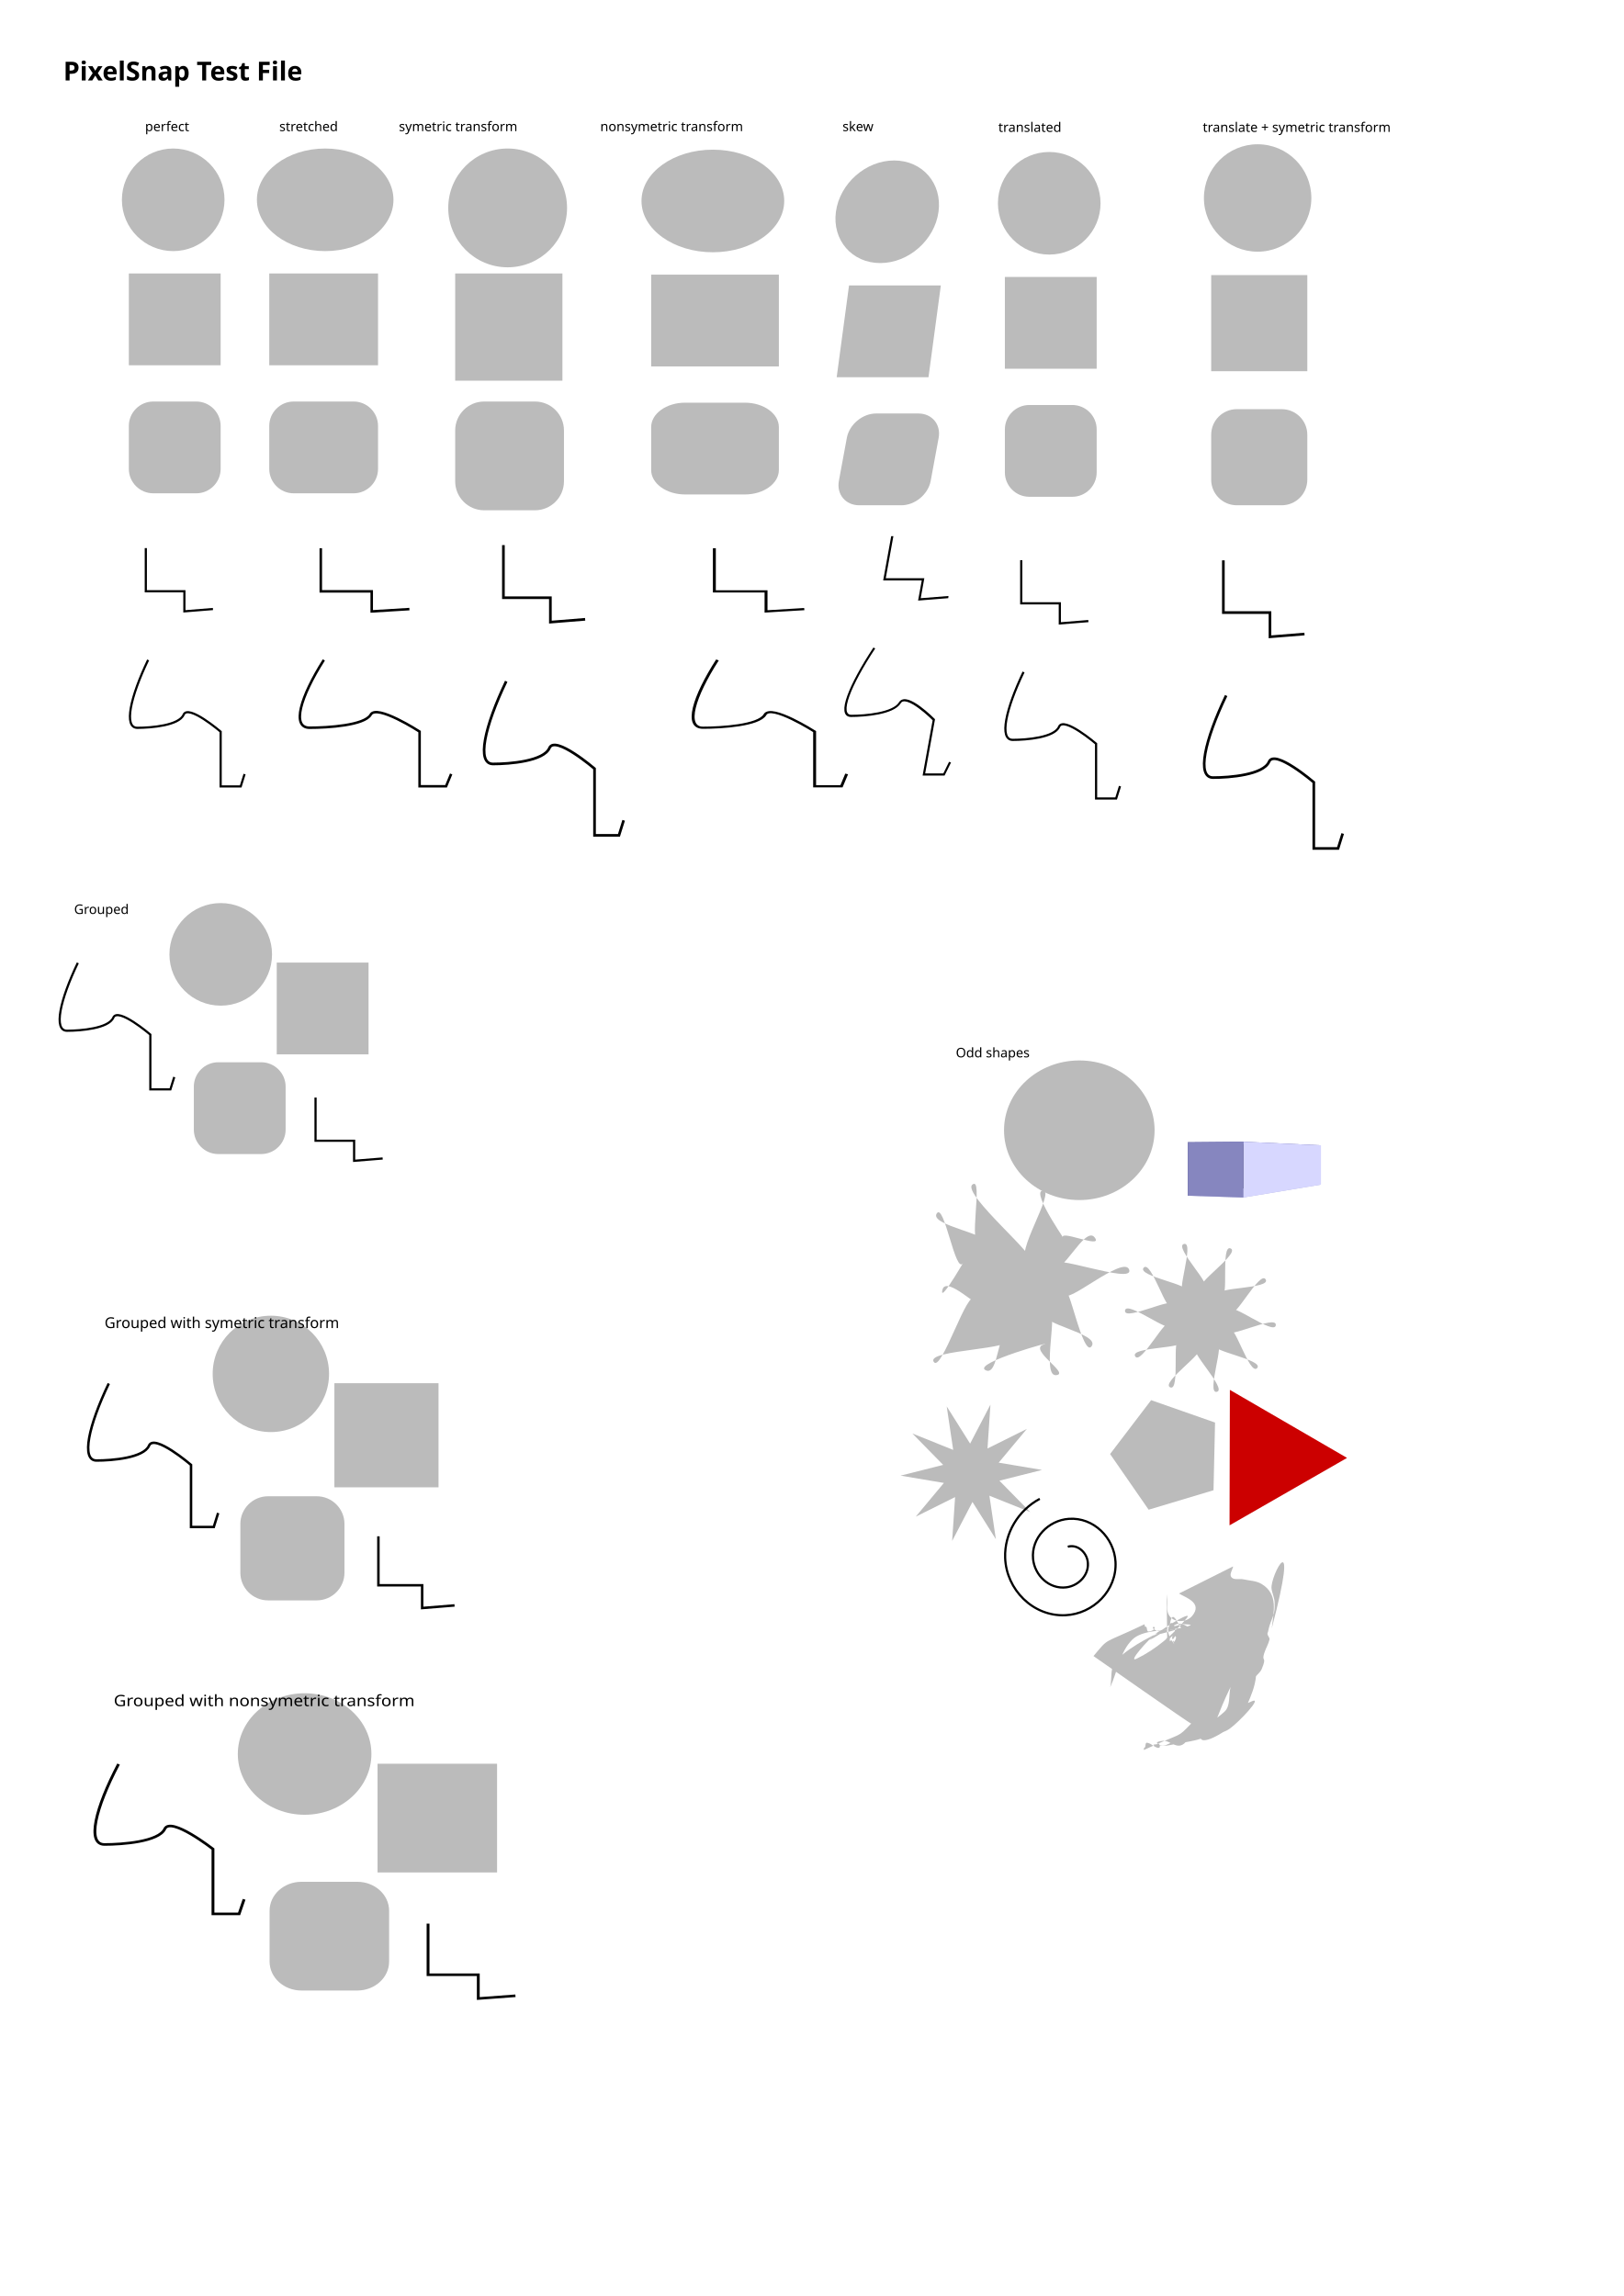
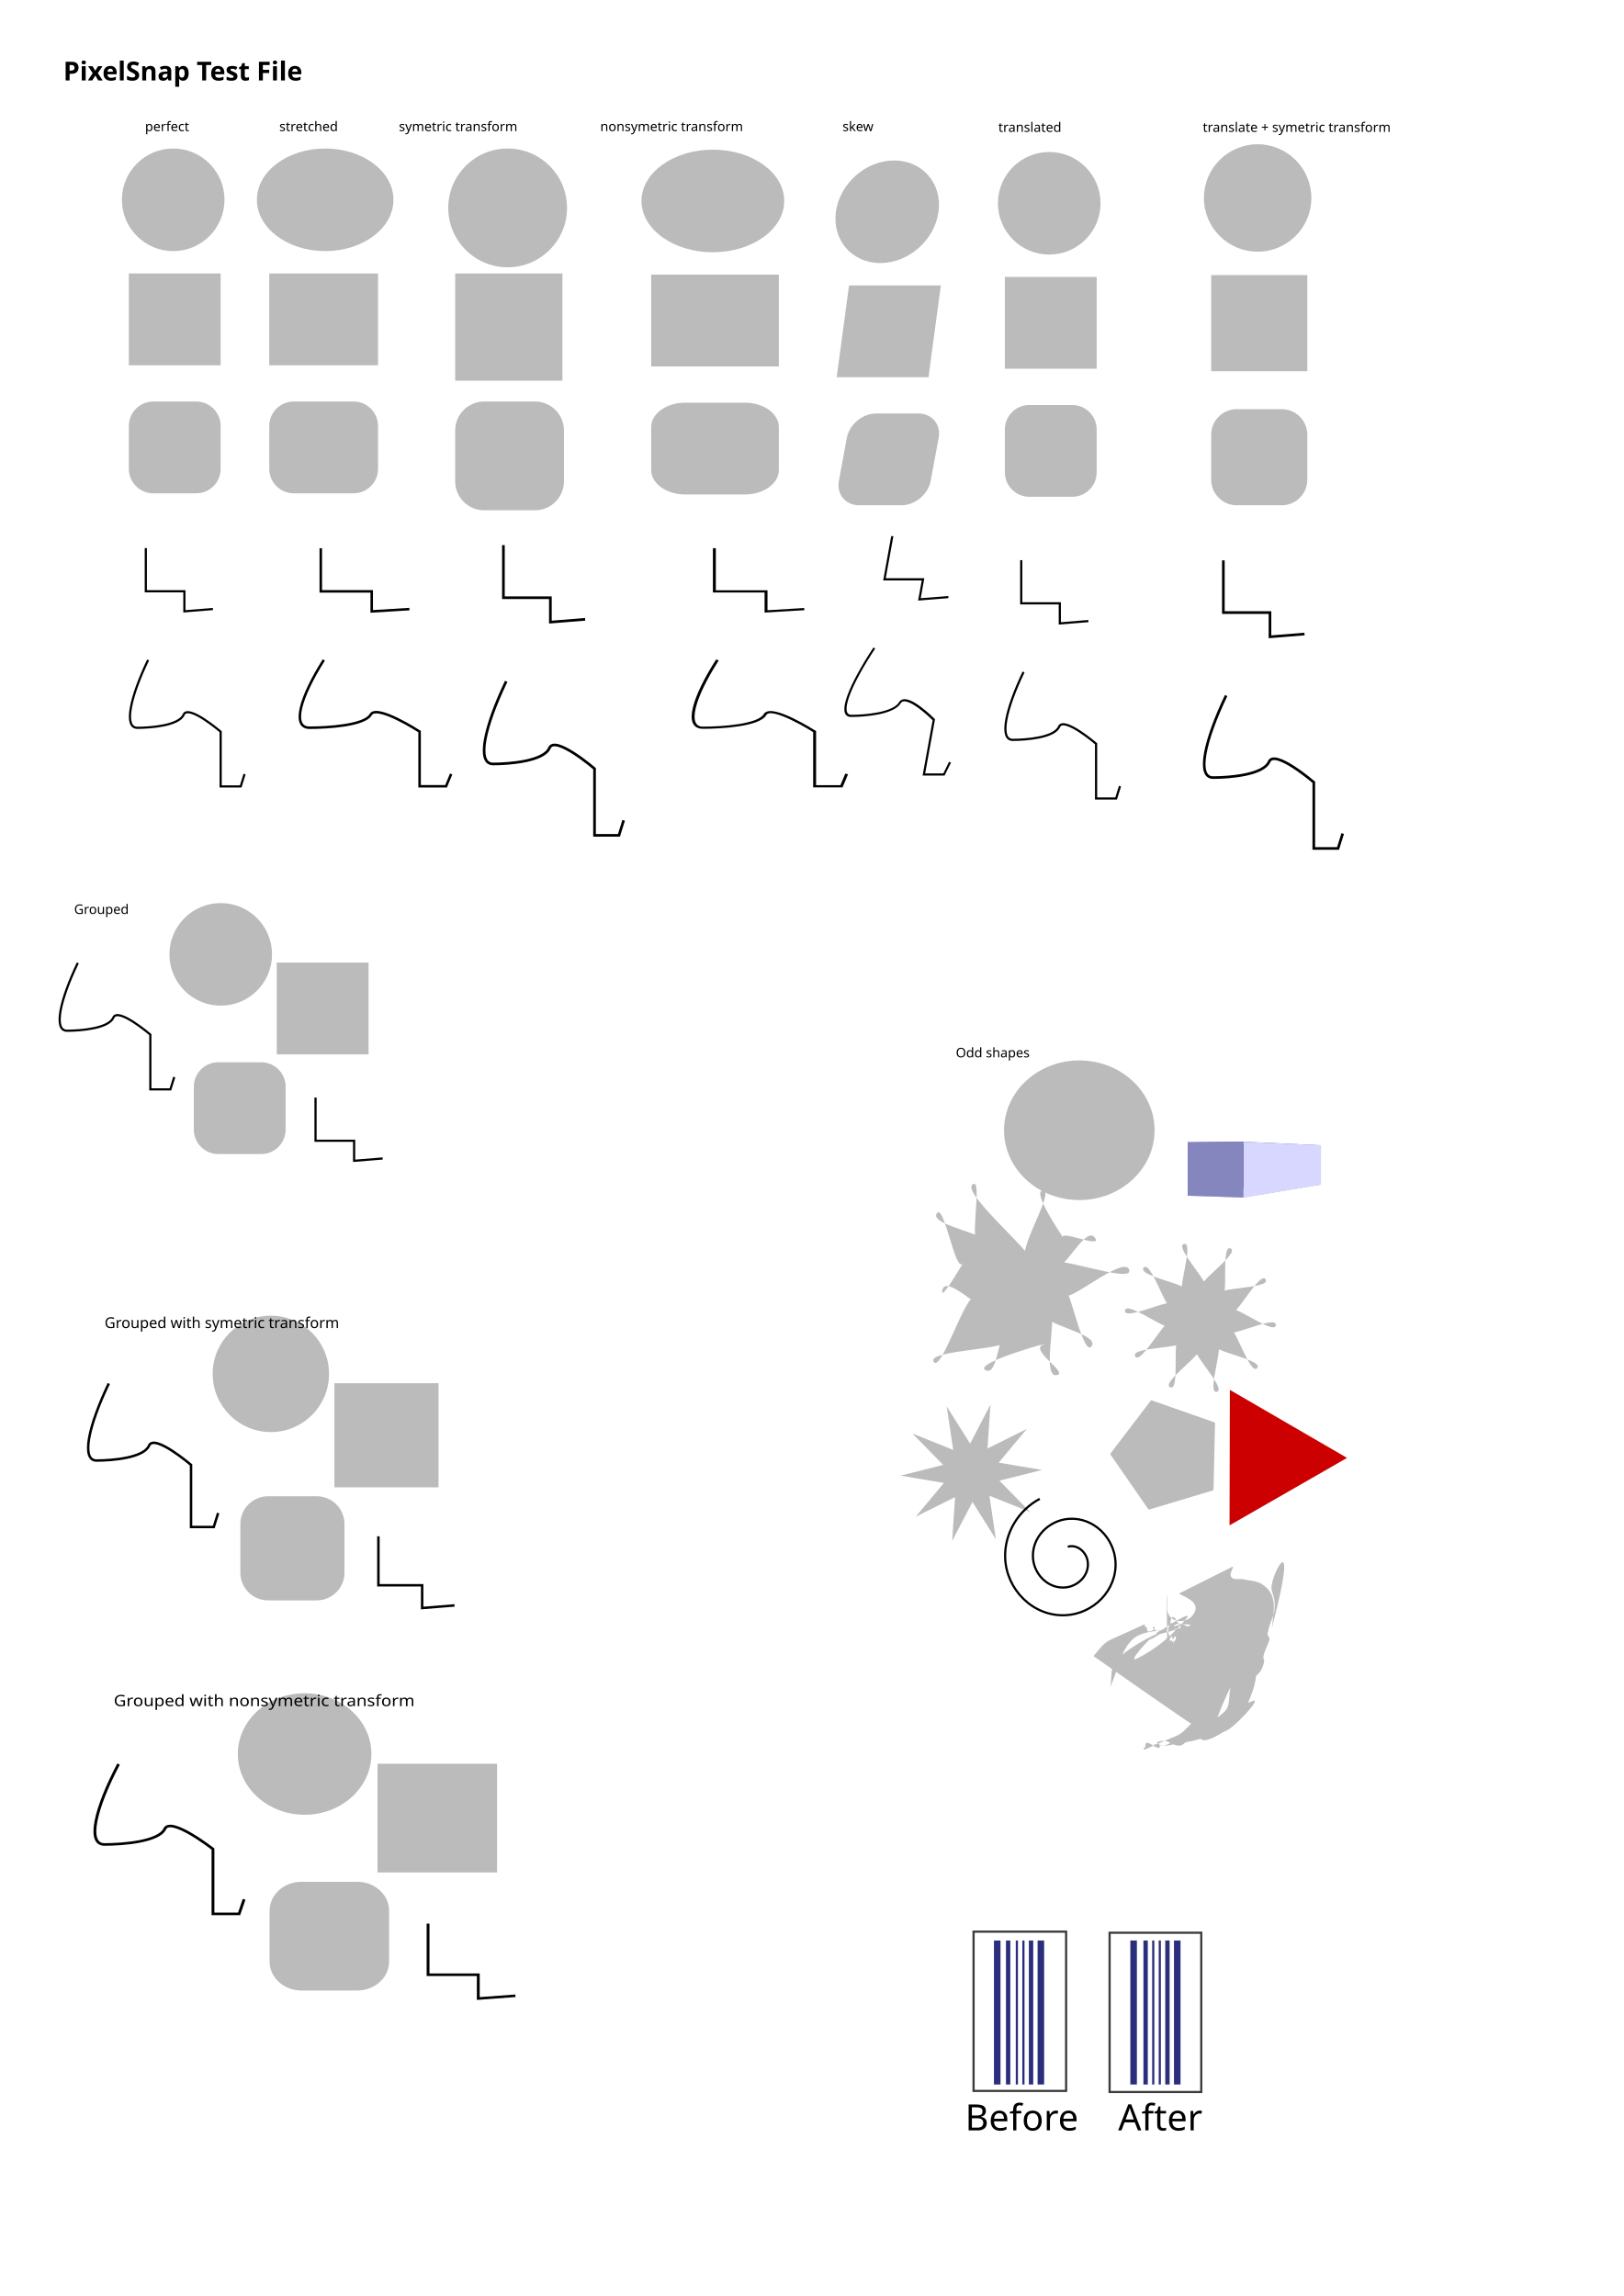
<svg xmlns="http://www.w3.org/2000/svg" version="1.1" id="svg2" height="1052.362" width="744.094">
  <defs id="defs4">
    </defs>
  <g id="layer1">
    <text xml:space="preserve" style="font-size:12px;font-style:normal;font-variant:normal;font-weight:bold;font-stretch:normal;fill:#000000;fill-opacity:1;stroke:none;font-family:Delicious;-inkscape-font-specification:Delicious Medium" x="29" y="36.877" id="text2816">
      <tspan id="tspan2818" x="29" y="36.877">PixelSnap Test File</tspan>
    </text>
    <path style="color:#000000;fill:#bbbbbb;fill-opacity:1;fill-rule:nonzero;stroke:none;stroke-width:2.33;marker:none;visibility:visible;display:inline;overflow:visible;enable-background:accumulate" id="path2820" d="m 91.57,91.581 a 23.511,23.511 0 1 1 -47.023,0 23.511,23.511 0 1 1 47.023,0 z" transform="translate(11.31371,0)" />
    <rect style="color:#000000;fill:#bbbbbb;fill-opacity:1;fill-rule:nonzero;stroke:none;stroke-width:2.33;marker:none;visibility:visible;display:inline;overflow:visible;enable-background:accumulate" id="rect2863" width="42.073" height="42.073" x="59.043" y="184.035" ry="11.207" />
    <rect ry="0" y="125.345" x="59.043" height="42.073" width="42.073" id="rect2878" style="color:#000000;fill:#bbbbbb;fill-opacity:1;fill-rule:nonzero;stroke:none;stroke-width:2.33;marker:none;visibility:visible;display:inline;overflow:visible;enable-background:accumulate" />
    <text xml:space="preserve" style="font-size:6.058px;font-style:normal;font-variant:normal;font-weight:normal;font-stretch:normal;fill:#000000;fill-opacity:1;stroke:none;font-family:Courier Now;-inkscape-font-specification:Courier Now" x="66.468" y="60.097" id="text2906">
      <tspan id="tspan2908" x="66.468" y="60.097">perfect</tspan>
    </text>
    <text id="text2910" y="60.097" x="127.986" style="font-size:6.058px;font-style:normal;font-variant:normal;font-weight:normal;font-stretch:normal;fill:#000000;fill-opacity:1;stroke:none;font-family:Courier Now;-inkscape-font-specification:Courier Now" xml:space="preserve">
      <tspan y="60.097" x="127.986" id="tspan2912">stretched</tspan>
    </text>
    <text xml:space="preserve" style="font-size:6.058px;font-style:normal;font-variant:normal;font-weight:normal;font-stretch:normal;fill:#000000;fill-opacity:1;stroke:none;font-family:Courier Now;-inkscape-font-specification:Courier Now" x="182.787" y="60.097" id="text2914">
      <tspan id="tspan2916" x="182.787" y="60.097">symetric transform</tspan>
    </text>
    <text id="text2918" y="60.097" x="275.065" style="font-size:6.058px;font-style:normal;font-variant:normal;font-weight:normal;font-stretch:normal;fill:#000000;fill-opacity:1;stroke:none;font-family:Courier Now;-inkscape-font-specification:Courier Now" xml:space="preserve">
      <tspan y="60.097" x="275.065" id="tspan2920">nonsymetric transform</tspan>
    </text>
    <text xml:space="preserve" style="font-size:6.058px;font-style:normal;font-variant:normal;font-weight:normal;font-stretch:normal;fill:#000000;fill-opacity:1;stroke:none;font-family:Courier Now;-inkscape-font-specification:Courier Now" x="386.08" y="60.097" id="text2922">
      <tspan id="tspan2924" x="386.08" y="60.097">skew</tspan>
    </text>
    <rect ry="11.207" y="184.035" x="123.39" height="42.073" width="49.851" id="rect2986" style="color:#000000;fill:#bbbbbb;fill-opacity:1;fill-rule:nonzero;stroke:none;stroke-width:2.33;marker:none;visibility:visible;display:inline;overflow:visible;enable-background:accumulate" />
    <rect style="color:#000000;fill:#bbbbbb;fill-opacity:1;fill-rule:nonzero;stroke:none;stroke-width:2.33;marker:none;visibility:visible;display:inline;overflow:visible;enable-background:accumulate" id="rect2988" width="49.851" height="42.073" x="123.39" y="125.345" ry="0" />
    <path d="m 99.349,91.581 a 31.289,23.511 0 1 1 -62.579,0 31.289,23.511 0 1 1 62.579,0 z" id="path3003" style="color:#000000;fill:#bbbbbb;fill-opacity:1;fill-rule:nonzero;stroke:none;stroke-width:2.33;marker:none;visibility:visible;display:inline;overflow:visible;enable-background:accumulate" transform="translate(80.96373,0)" />
    <text xml:space="preserve" style="font-size:6.058px;font-style:normal;font-variant:normal;font-weight:normal;font-stretch:normal;fill:#000000;fill-opacity:1;stroke:none;font-family:Courier Now;-inkscape-font-specification:Courier Now" x="429.214" y="60.097" id="text3005" transform="translate(28.28427,0.3535534)">
      <tspan id="tspan3007" x="429.214" y="60.097">translated</tspan>
    </text>
    <path transform="matrix(1.157895,0,0,1.157895,153.8329,-10.74782)" d="m 91.57,91.581 a 23.511,23.511 0 1 1 -47.023,0 23.511,23.511 0 1 1 47.023,0 z" id="path3060" style="color:#000000;fill:#bbbbbb;fill-opacity:1;fill-rule:nonzero;stroke:none;stroke-width:2.33;marker:none;visibility:visible;display:inline;overflow:visible;enable-background:accumulate" />
    <rect ry="11.207" y="184.035" x="59.043" height="42.073" width="42.073" id="rect3062" style="color:#000000;fill:#bbbbbb;fill-opacity:1;fill-rule:nonzero;stroke:none;stroke-width:2.33;marker:none;visibility:visible;display:inline;overflow:visible;enable-background:accumulate" transform="matrix(1.184874,0,0,1.184874,138.6375,-34.02328)" />
    <rect style="color:#000000;fill:#bbbbbb;fill-opacity:1;fill-rule:nonzero;stroke:none;stroke-width:2.33;marker:none;visibility:visible;display:inline;overflow:visible;enable-background:accumulate" id="rect3064" width="42.073" height="42.073" x="59.043" y="125.345" ry="0" transform="matrix(1.168067,0,0,1.168067,139.6298,-21.06642)" />
    <path style="color:#000000;fill:#bbbbbb;fill-opacity:1;fill-rule:nonzero;stroke:none;stroke-width:2.33;marker:none;visibility:visible;display:inline;overflow:visible;enable-background:accumulate" id="path2820-2" d="m 91.57,91.581 a 23.511,23.511 0 1 1 -47.023,0 23.511,23.511 0 1 1 47.023,0 z" transform="matrix(1.390977,0,0,1,232.0147,0.5303421)" />
    <rect transform="matrix(1.390977,0,0,1,216.2776,0.5303421)" style="color:#000000;fill:#bbbbbb;fill-opacity:1;fill-rule:nonzero;stroke:none;stroke-width:2.33;marker:none;visibility:visible;display:inline;overflow:visible;enable-background:accumulate" id="rect2863-9" width="42.073" height="42.073" x="59.043" y="184.035" ry="11.207" />
    <rect transform="matrix(1.390977,0,0,1,216.2776,0.5303421)" ry="0" y="125.345" x="59.043" height="42.073" width="42.073" id="rect2878-6" style="color:#000000;fill:#bbbbbb;fill-opacity:1;fill-rule:nonzero;stroke:none;stroke-width:2.33;marker:none;visibility:visible;display:inline;overflow:visible;enable-background:accumulate" />
    <path style="color:#000000;fill:#bbbbbb;fill-opacity:1;fill-rule:nonzero;stroke:none;stroke-width:2.33;marker:none;visibility:visible;display:inline;overflow:visible;enable-background:accumulate" id="path2820-0" d="m 91.57,91.581 a 23.511,23.511 0 1 1 -47.023,0 23.511,23.511 0 1 1 47.023,0 z" transform="matrix(1,0,-0.1353383,1,350.9218,5.48009)" />
    <rect style="color:#000000;fill:#bbbbbb;fill-opacity:1;fill-rule:nonzero;stroke:none;stroke-width:2.33;marker:none;visibility:visible;display:inline;overflow:visible;enable-background:accumulate" id="rect2863-7" width="42.073" height="42.786" x="425.183" y="192.727" ry="11.396" transform="matrix(1,0,-0.1817933,0.9833368,0,0)" />
    <rect ry="0" y="132.002" x="406.675" height="42.451" width="42.073" id="rect2878-4" style="color:#000000;fill:#bbbbbb;fill-opacity:1;fill-rule:nonzero;stroke:none;stroke-width:2.33;marker:none;visibility:visible;display:inline;overflow:visible;enable-background:accumulate" transform="matrix(1,0,-0.1332547,0.9910818,0,0)" />
    <path style="color:#000000;fill:#bbbbbb;fill-opacity:1;fill-rule:nonzero;stroke:none;stroke-width:2.33;marker:none;visibility:visible;display:inline;overflow:visible;enable-background:accumulate" id="path2820-7" d="m 91.57,91.581 a 23.511,23.511 0 1 1 -47.023,0 23.511,23.511 0 1 1 47.023,0 z" transform="translate(412.7736,1.591002)" />
    <rect transform="translate(401.4599,1.591002)" style="color:#000000;fill:#bbbbbb;fill-opacity:1;fill-rule:nonzero;stroke:none;stroke-width:2.33;marker:none;visibility:visible;display:inline;overflow:visible;enable-background:accumulate" id="rect2863-8" width="42.073" height="42.073" x="59.043" y="184.035" ry="11.207" />
    <rect transform="translate(401.4599,1.591002)" ry="0" y="125.345" x="59.043" height="42.073" width="42.073" id="rect2878-0" style="color:#000000;fill:#bbbbbb;fill-opacity:1;fill-rule:nonzero;stroke:none;stroke-width:2.33;marker:none;visibility:visible;display:inline;overflow:visible;enable-background:accumulate" />
    <path style="color:#000000;fill:#bbbbbb;fill-opacity:1;fill-rule:nonzero;stroke:none;stroke-width:2.33;marker:none;visibility:visible;display:inline;overflow:visible;enable-background:accumulate" id="path2820-04" d="m 91.57,91.581 a 23.511,23.511 0 1 1 -47.023,0 23.511,23.511 0 1 1 47.023,0 z" transform="matrix(1.04698,0,0,1.04698,505.0795,-5.14243)" />
    <rect transform="matrix(1.04698,0,0,1.04698,493.2343,-5.14243)" style="color:#000000;fill:#bbbbbb;fill-opacity:1;fill-rule:nonzero;stroke:none;stroke-width:2.33;marker:none;visibility:visible;display:inline;overflow:visible;enable-background:accumulate" id="rect2863-88" width="42.073" height="42.073" x="59.043" y="184.035" ry="11.207" />
    <rect transform="matrix(1.04698,0,0,1.04698,493.2343,-5.14243)" ry="0" y="125.345" x="59.043" height="42.073" width="42.073" id="rect2878-3" style="color:#000000;fill:#bbbbbb;fill-opacity:1;fill-rule:nonzero;stroke:none;stroke-width:2.33;marker:none;visibility:visible;display:inline;overflow:visible;enable-background:accumulate" />
    <text transform="translate(121.9759,0.3535534)" id="text3195" y="60.097" x="429.214" style="font-size:6.058px;font-style:normal;font-variant:normal;font-weight:normal;font-stretch:normal;fill:#000000;fill-opacity:1;stroke:none;font-family:Courier Now;-inkscape-font-specification:Courier Now" xml:space="preserve">
      <tspan y="60.097" x="429.214" id="tspan3197">translate + symetric transform</tspan>
    </text>
    <path style="fill:none;stroke:#000000;stroke-width:1px;stroke-linecap:butt;stroke-linejoin:miter;stroke-opacity:1" d="m 66.822,251.21 0,19.799 17.678,0 0,9.192 13.081,-1.061" id="path3199" />
    <path style="fill:none;stroke:#000000;stroke-width:1px;stroke-linecap:butt;stroke-linejoin:miter;stroke-opacity:1" d="m 79.903,301.768 c -8.132,16.971 -11.314,31.113 -4.95,31.113 6.364,0 19.092,-1.061 21.213,-6.01 2.121,-4.95 16.971,7.778 16.971,7.778 l 0,25.102 9.192,0 1.768,-5.657" id="path3201" transform="translate(-12.02082,0.7071068)" />
    <path id="path3203" d="m 147.005,251.284 0,19.772 23.34,0 0,9.18 17.271,-1.059" style="fill:none;stroke:#000000;stroke-width:1.148px;stroke-linecap:butt;stroke-linejoin:miter;stroke-opacity:1" />
    <path id="path3205" d="m 148.405,302.48 c -10.736,16.948 -14.937,31.07 -6.535,31.07 8.402,0 25.207,-1.059 28.008,-6.002 2.801,-4.943 22.406,7.768 22.406,7.768 l 0,25.068 12.137,0 2.334,-5.649" style="fill:none;stroke:#000000;stroke-width:1.148px;stroke-linecap:butt;stroke-linejoin:miter;stroke-opacity:1" />
    <path transform="matrix(1.217691,0,0,1.217691,149.328,-56.04938)" style="fill:none;stroke:#000000;stroke-width:1px;stroke-linecap:butt;stroke-linejoin:miter;stroke-opacity:1" d="m 66.822,251.21 0,19.799 17.678,0 0,9.192 13.081,-1.061" id="path3199-7" />
    <path style="fill:none;stroke:#000000;stroke-width:1px;stroke-linecap:butt;stroke-linejoin:miter;stroke-opacity:1" d="m 79.903,301.768 c -8.132,16.971 -11.314,31.113 -4.95,31.113 6.364,0 19.092,-1.061 21.213,-6.01 2.121,-4.95 16.971,7.778 16.971,7.778 l 0,25.102 9.192,0 1.768,-5.657" id="path3201-7" transform="matrix(1.217691,0,0,1.217691,134.6904,-55.18834)" />
    <path id="path3232" d="m 66.822,251.21 0,19.799 17.678,0 0,9.192 13.081,-1.061" style="fill:none;stroke:#000000;stroke-width:1px;stroke-linecap:butt;stroke-linejoin:miter;stroke-opacity:1" transform="matrix(1.33974,0,0,0.9985662,237.8449,0.4385088)" />
    <path transform="matrix(1.33974,0,0,0.9985662,221.7401,1.144602)" id="path3234" d="m 79.903,301.768 c -8.132,16.971 -11.314,31.113 -4.95,31.113 6.364,0 19.092,-1.061 21.213,-6.01 2.121,-4.95 16.971,7.778 16.971,7.778 l 0,25.102 9.192,0 1.768,-5.657" style="fill:none;stroke:#000000;stroke-width:1px;stroke-linecap:butt;stroke-linejoin:miter;stroke-opacity:1" />
    <path transform="matrix(1,0,-0.1814092,1,387.6651,-5.472017)" style="fill:none;stroke:#000000;stroke-width:1px;stroke-linecap:butt;stroke-linejoin:miter;stroke-opacity:1" d="m 66.822,251.21 0,19.799 17.678,0 0,9.192 13.081,-1.061" id="path3199-0" />
    <path style="fill:none;stroke:#000000;stroke-width:1px;stroke-linecap:butt;stroke-linejoin:miter;stroke-opacity:1" d="m 79.903,301.768 c -8.132,16.971 -11.314,31.113 -4.95,31.113 6.364,0 19.092,-1.061 21.213,-6.01 2.121,-4.95 16.971,7.778 16.971,7.778 l 0,25.102 9.192,0 1.768,-5.657" id="path3201-5" transform="matrix(1,0,-0.1814092,1,375.516,-4.764907)" />
    <path transform="translate(401.1839,5.527983)" style="fill:none;stroke:#000000;stroke-width:1px;stroke-linecap:butt;stroke-linejoin:miter;stroke-opacity:1" d="m 66.822,251.21 0,19.799 17.678,0 0,9.192 13.081,-1.061" id="path3199-4" />
    <path style="fill:none;stroke:#000000;stroke-width:1px;stroke-linecap:butt;stroke-linejoin:miter;stroke-opacity:1" d="m 79.903,301.768 c -8.132,16.971 -11.314,31.113 -4.95,31.113 6.364,0 19.092,-1.061 21.213,-6.01 2.121,-4.95 16.971,7.778 16.971,7.778 l 0,25.102 9.192,0 1.768,-5.657" id="path3201-58" transform="translate(389.1631,6.235093)" />
    <path id="path3272" d="m 66.822,251.21 0,19.799 17.678,0 0,9.192 13.081,-1.061" style="fill:none;stroke:#000000;stroke-width:1px;stroke-linecap:butt;stroke-linejoin:miter;stroke-opacity:1" transform="matrix(1.208621,0,0,1.208621,479.8637,-46.77532)" />
    <path transform="matrix(1.208621,0,0,1.208621,465.3351,-45.92069)" id="path3274" d="m 79.903,301.768 c -8.132,16.971 -11.314,31.113 -4.95,31.113 6.364,0 19.092,-1.061 21.213,-6.01 2.121,-4.95 16.971,7.778 16.971,7.778 l 0,25.102 9.192,0 1.768,-5.657" style="fill:none;stroke:#000000;stroke-width:1px;stroke-linecap:butt;stroke-linejoin:miter;stroke-opacity:1" />
    <g id="g3335">
      <path transform="translate(33.09478,345.8483)" d="m 91.57,91.581 a 23.511,23.511 0 1 1 -47.023,0 23.511,23.511 0 1 1 47.023,0 z" id="path2820-22" style="color:#000000;fill:#bbbbbb;fill-opacity:1;fill-rule:nonzero;stroke:none;stroke-width:2.33;marker:none;visibility:visible;display:inline;overflow:visible;enable-background:accumulate" />
      <rect ry="11.207" y="486.883" x="88.824" height="42.073" width="42.073" id="rect2863-1" style="color:#000000;fill:#bbbbbb;fill-opacity:1;fill-rule:nonzero;stroke:none;stroke-width:2.33;marker:none;visibility:visible;display:inline;overflow:visible;enable-background:accumulate" />
      <rect style="color:#000000;fill:#bbbbbb;fill-opacity:1;fill-rule:nonzero;stroke:none;stroke-width:2.33;marker:none;visibility:visible;display:inline;overflow:visible;enable-background:accumulate" id="rect2878-2" width="42.073" height="42.073" x="126.824" y="441.193" ry="0" />
      <path id="path3199-1" d="m 144.603,503.059 0,19.799 17.678,0 0,9.192 13.081,-1.061" style="fill:none;stroke:#000000;stroke-width:1px;stroke-linecap:butt;stroke-linejoin:miter;stroke-opacity:1" />
      <path id="path3201-72" d="m 35.663,441.324 c -8.132,16.971 -11.314,31.113 -4.95,31.113 6.364,0 19.092,-1.061 21.213,-6.01 2.121,-4.95 16.971,7.778 16.971,7.778 l 0,25.102 9.192,0 1.768,-5.657" style="fill:none;stroke:#000000;stroke-width:1px;stroke-linecap:butt;stroke-linejoin:miter;stroke-opacity:1" />
      <text id="text2906-4" y="418.903" x="33.956" style="font-size:6.058px;font-style:normal;font-variant:normal;font-weight:normal;font-stretch:normal;fill:#000000;fill-opacity:1;stroke:none;font-family:Courier Now;-inkscape-font-specification:Courier Now" xml:space="preserve">
        <tspan y="418.903" x="33.956" id="tspan2908-2">Grouped</tspan>
      </text>
    </g>
    <g id="g3344" transform="matrix(1.134206,0,0,1.134206,9.398349,133.5814)">
      <path style="color:#000000;fill:#bbbbbb;fill-opacity:1;fill-rule:nonzero;stroke:none;stroke-width:2.33;marker:none;visibility:visible;display:inline;overflow:visible;enable-background:accumulate" id="path3346" d="m 91.57,91.581 c 0,12.985 -10.526,23.511 -23.511,23.511 -12.985,0 -23.511,-10.526 -23.511,-23.511 0,-12.985 10.526,-23.511 23.511,-23.511 12.985,0 23.511,10.526 23.511,23.511 z" transform="translate(33.09478,345.8483)" />
      <rect style="color:#000000;fill:#bbbbbb;fill-opacity:1;fill-rule:nonzero;stroke:none;stroke-width:2.33;marker:none;visibility:visible;display:inline;overflow:visible;enable-background:accumulate" id="rect3348" width="42.073" height="42.073" x="88.824" y="486.883" ry="11.207" />
      <rect ry="0" y="441.193" x="126.824" height="42.073" width="42.073" id="rect3350" style="color:#000000;fill:#bbbbbb;fill-opacity:1;fill-rule:nonzero;stroke:none;stroke-width:2.33;marker:none;visibility:visible;display:inline;overflow:visible;enable-background:accumulate" />
      <path style="fill:none;stroke:#000000;stroke-width:1px;stroke-linecap:butt;stroke-linejoin:miter;stroke-opacity:1" d="m 144.603,503.059 0,19.799 17.678,0 0,9.192 13.081,-1.061" id="path3352" />
      <path style="fill:none;stroke:#000000;stroke-width:1px;stroke-linecap:butt;stroke-linejoin:miter;stroke-opacity:1" d="m 35.663,441.324 c -8.132,16.971 -11.314,31.113 -4.95,31.113 6.364,0 19.092,-1.061 21.213,-6.01 2.121,-4.95 16.971,7.778 16.971,7.778 l 0,25.102 9.192,0 1.768,-5.657" id="path3354" />
      <text xml:space="preserve" style="font-size:6.058px;font-style:normal;font-variant:normal;font-weight:normal;font-stretch:normal;fill:#000000;fill-opacity:1;stroke:none;font-family:Courier Now;-inkscape-font-specification:Courier Now" x="33.956" y="418.903" id="text3356">
        <tspan id="tspan3358" x="33.956" y="418.903">Grouped with symetric transform</tspan>
      </text>
    </g>
    <g transform="matrix(1.301963,0,0,1.184368,7.896285,285.8676)" id="g3360">
      <path transform="translate(33.09478,345.8483)" d="m 91.57,91.581 c 0,12.985 -10.526,23.511 -23.511,23.511 -12.985,0 -23.511,-10.526 -23.511,-23.511 0,-12.985 10.526,-23.511 23.511,-23.511 12.985,0 23.511,10.526 23.511,23.511 z" id="path3362" style="color:#000000;fill:#bbbbbb;fill-opacity:1;fill-rule:nonzero;stroke:none;stroke-width:2.33;marker:none;visibility:visible;display:inline;overflow:visible;enable-background:accumulate" />
      <rect ry="11.207" y="486.883" x="88.824" height="42.073" width="42.073" id="rect3364" style="color:#000000;fill:#bbbbbb;fill-opacity:1;fill-rule:nonzero;stroke:none;stroke-width:2.33;marker:none;visibility:visible;display:inline;overflow:visible;enable-background:accumulate" />
      <rect style="color:#000000;fill:#bbbbbb;fill-opacity:1;fill-rule:nonzero;stroke:none;stroke-width:2.33;marker:none;visibility:visible;display:inline;overflow:visible;enable-background:accumulate" id="rect3366" width="42.073" height="42.073" x="126.824" y="441.193" ry="0" />
      <path id="path3368" d="m 144.603,503.059 0,19.799 17.678,0 0,9.192 13.081,-1.061" style="fill:none;stroke:#000000;stroke-width:1px;stroke-linecap:butt;stroke-linejoin:miter;stroke-opacity:1" />
      <path id="path3370" d="m 35.663,441.324 c -8.132,16.971 -11.314,31.113 -4.95,31.113 6.364,0 19.092,-1.061 21.213,-6.01 2.121,-4.95 16.971,7.778 16.971,7.778 l 0,25.102 9.192,0 1.768,-5.657" style="fill:none;stroke:#000000;stroke-width:1px;stroke-linecap:butt;stroke-linejoin:miter;stroke-opacity:1" />
      <text id="text3372" y="418.903" x="33.956" style="font-size:6.058px;font-style:normal;font-variant:normal;font-weight:normal;font-stretch:normal;fill:#000000;fill-opacity:1;stroke:none;font-family:Courier Now;-inkscape-font-specification:Courier Now" xml:space="preserve">
        <tspan y="418.903" x="33.956" id="tspan3374">Grouped with nonsymetric transform</tspan>
      </text>
    </g>
    <path transform="translate(-34.88499,15.68491)" style="color:#000000;fill:#bbbbbb;fill-opacity:1;fill-rule:nonzero;stroke:none;stroke-width:2.33;marker:none;visibility:visible;display:inline;overflow:visible;enable-background:accumulate" id="path3641" d="m 564,502.362 a 34.5,32 0 1 1 -69,0 34.5,32 0 1 1 69,0 z" />
    <path transform="translate(-34.88499,15.68491)" style="color:#000000;fill:#bbbbbb;fill-opacity:1;fill-rule:nonzero;stroke:none;stroke-width:2.33;marker:none;visibility:visible;display:inline;overflow:visible;enable-background:accumulate" id="path3643" d="m 535.166,601.319 c 3.959,-5.904 -25.511,-10.367 -20.027,-14.793 5.484,-4.426 -3.28,28.593 3.643,28.09 6.922,-0.503 -12.846,-11.7 -5.704,-14.056 7.141,-2.355 -32.792,8.502 -26.565,11.761 6.227,3.26 5.449,-20.249 10.447,-14.732 4.998,5.518 -37.656,5.153 -34.211,10.874 3.446,5.72 15.715,-34.724 19.009,-28.645 3.294,6.078 -13.405,-11.541 -15.005,-4.237 -1.6,7.304 13.026,-18.576 9.515,-12.467 -3.511,6.109 -8.692,-28.066 -12.128,-22.564 -3.436,5.502 26.11,9.618 20.007,13.083 -6.103,3.465 1.62,-30.478 -3.622,-26.38 -5.243,4.098 32.568,35.371 25.483,34.336 -7.085,-1.035 12.941,-31.73 6.767,-31.56 -6.174,0.17 13.972,27.945 9.678,22.299 -4.294,-5.646 18.575,5.032 14.086,-0.834 -4.489,-5.866 -15.656,19.24 -18.988,12.749 -3.332,-6.491 37.217,9.244 34.804,2.045 -2.414,-7.199 -30.508,17.677 -29.334,10.757 1.174,-6.92 8.189,30.179 12.148,24.275 z" />
    <path transform="translate(-34.88499,15.68491)" style="color:#000000;fill:#bbbbbb;fill-opacity:1;fill-rule:nonzero;stroke:none;stroke-width:2.33;marker:none;visibility:visible;display:inline;overflow:visible;enable-background:accumulate" id="path3645" d="m 611,611.362 c 3.428,-3.875 -23.19,-8.038 -18.733,-10.664 4.457,-2.626 -4.803,22.674 0.248,21.554 5.051,-1.12 -14.036,-20.134 -8.887,-19.638 5.149,0.496 -17.213,15.521 -12.468,17.583 4.744,2.063 0.479,-24.539 4.353,-21.111 3.875,3.428 -23.048,2.439 -20.422,6.896 2.626,4.457 14.811,-19.571 15.931,-14.52 1.12,5.051 -20.08,-11.574 -20.576,-6.425 -0.496,5.149 23.486,-7.128 21.423,-2.383 -2.063,4.744 -9.442,-21.166 -12.87,-17.292 -3.428,3.875 23.19,8.038 18.733,10.664 -4.457,2.626 4.803,-22.674 -0.248,-21.554 -5.051,1.12 14.036,20.134 8.887,19.638 -5.149,-0.496 17.213,-15.521 12.468,-17.583 -4.744,-2.063 -0.479,24.539 -4.353,21.111 -3.875,-3.428 23.048,-2.439 20.422,-6.896 -2.626,-4.457 -14.811,19.571 -15.931,14.52 -1.12,-5.051 20.08,11.574 20.576,6.425 0.496,-5.149 -23.486,7.128 -21.423,2.383 2.063,-4.744 9.442,21.166 12.87,17.292 z" />
    <path transform="translate(-34.88499,15.68491)" style="color:#000000;fill:#bbbbbb;fill-opacity:1;fill-rule:nonzero;stroke:none;stroke-width:2.33;marker:none;visibility:visible;display:inline;overflow:visible;enable-background:accumulate" id="path3647" d="m 507,677.362 -18.703,-7.498 2.966,19.93 -10.724,-17.059 -9.315,17.868 1.351,-20.105 -18.038,8.98 12.91,-15.471 -19.872,-3.338 19.538,-4.927 L 453,641.362 l 18.703,7.498 -2.966,-19.93 10.724,17.059 9.315,-17.868 -1.351,20.105 18.038,-8.98 -12.91,15.471 19.872,3.338 -19.538,4.927 L 507,677.362 z" />
    <path transform="translate(-34.88499,15.68491)" style="color:#000000;fill:#bbbbbb;fill-opacity:1;fill-rule:nonzero;stroke:none;stroke-width:2.33;marker:none;visibility:visible;display:inline;overflow:visible;enable-background:accumulate" id="path3649" d="m 591,667.362 -29.728,8.916 -17.666,-25.517 18.809,-24.687 29.291,10.26 L 591,667.362 z" />
    <path transform="translate(-34.88499,15.68491)" style="fill:none;stroke:#000000;stroke-width:1;stroke-linecap:butt;stroke-linejoin:miter;stroke-opacity:1" id="path3666" d="m 524.221,693.259 c 4.319,-1.269 8.337,2.341 9.08,6.44 1.103,6.088 -3.91,11.426 -9.753,12.161 -7.84,0.987 -14.537,-5.481 -15.243,-13.066 -0.892,-9.585 7.052,-17.66 16.379,-18.325 11.329,-0.808 20.789,8.623 21.406,19.692 0.729,13.072 -10.195,23.922 -23.005,24.488 -14.815,0.655 -27.058,-11.766 -27.57,-26.318 -0.394,-11.212 6.008,-21.786 15.859,-27.027" />
    <path style="color:#000000;fill:#bbbbbb;fill-opacity:1;fill-rule:nonzero;stroke:none;stroke-width:2.33;marker:none;visibility:visible;display:inline;overflow:visible;enable-background:accumulate" id="path3683" d="m 565.115,718.047 c -0.407,1.623 -1.852,3.617 -0.802,4.869 1.193,1.423 3.671,0.562 5.483,0.964 2.797,0.622 5.878,0.629 8.333,2.108 7.868,4.737 5.47,12.9 4.688,20.317 13.22,-50.158 -0.811,-24.208 -0.107,-18.186 0.245,2.096 1.323,4.063 1.405,6.172 0.233,6.058 -0.882,6.251 -2.403,11.055 -0.276,0.871 -0.415,1.781 -0.623,2.671 -0.926,1.262 0.954,2.356 0.668,3.514 -0.53,2.145 -1.727,4.074 -2.397,6.179 -1.38,4.337 1.463,1.079 -1.186,7.364 -0.536,1.271 -1.73,2.148 -2.595,3.222 -0.426,4.684 -2.206,8.803 -4.024,13.066 -0.088,0.206 0.331,-0.792 0.155,-0.654 -13.116,10.269 -5.363,5.94 -13.503,10.132 1.381,-0.096 7.39,-0.533 7.113,-0.321 -20.598,15.78 -22.191,2.214 8.473,-10.795 4.971,-2.109 -5.818,9.453 -10.219,12.584 -3.828,2.724 -8.955,2.83 -13.433,4.245 -1.941,-0.213 -6.876,1.008 -5.823,-0.639 1.284,-2.008 4.669,-0.964 7.033,-1.253 0.211,-0.026 -0.646,0.54 -0.454,0.45 1.755,-0.825 3.308,-3.206 5.17,-2.667 1.595,0.462 -2.47,2.299 -3.968,3.015 -2.806,1.341 -5.869,2.06 -8.804,3.089 -3.733,4.044 -6.994,-1.033 -10.469,-0.649 -0.927,0.102 -3.127,0.434 -2.545,1.165 0.864,1.085 2.831,1.358 4.085,0.769 9.28,-4.355 19.099,-8.367 26.721,-15.228 2.904,-2.614 1.895,-7.589 2.842,-11.383 -12.35,25.448 -3.709,22.185 -28.823,26.808 -1.97,0.363 -4.009,0.061 -6.009,-0.049 -0.18,-0.01 -0.614,-0.243 -0.446,-0.306 0.573,-0.217 1.225,-0.096 1.826,-0.216 0.323,-0.065 0.619,-0.224 0.929,-0.336 -0.082,-0.045 -0.247,-0.229 -0.244,-0.136 0.016,0.615 0.554,1.268 0.288,1.823 -0.566,1.182 -3.521,-1.103 -4.091,-1.43 -0.34,-0.195 -0.722,-0.309 -1.082,-0.463 -0.341,-0.013 -0.812,-0.306 -1.024,-0.037 -0.417,0.527 -0.239,1.333 -0.492,1.956 -0.056,0.137 -0.336,0.075 -0.388,0.213 -0.119,0.311 -0.376,1.137 -0.073,0.998 18.63,-8.571 14.673,-4.959 21.584,-12.051 2e-5,0.461 -44.767,-30.949 -44.767,-30.949 l 0,0 c 7.572,-8.958 3.468,-5.069 23.242,-14.517 0.319,-0.152 0.147,0.721 0.372,0.993 0.139,0.169 0.511,0.02 0.621,0.209 0.344,0.593 0.162,1.462 0.636,1.956 0.281,0.292 0.809,-0.019 1.214,-0.029 0.379,-0.149 0.799,-0.217 1.136,-0.446 0.31,-0.21 0.62,-0.485 0.752,-0.835 0.522,-1.386 -2.642,-0.589 1.06,1.14 0.581,0.271 1.275,-0.135 1.913,-0.202 4.31,-0.478 1.854,-0.296 6.631,-0.407 0.351,-0.008 1.404,-0.051 1.053,-0.034 -6.554,0.33 -16.52,0.324 -20.876,4.662 -5.667,5.643 -6.732,14.519 -10.098,21.779 0.949,-4.158 -0.234,-9.529 2.846,-12.474 7.649,-7.312 17.693,-11.727 27.238,-16.282 1.559,-0.744 3.651,-0.078 5.112,0.843 0.587,0.37 -0.911,1.096 -1.526,1.417 -1.938,1.011 -5.445,-13.225 -6.555,-0.082 -2.304,0.932 -4.722,1.621 -6.913,2.795 -0.841,0.451 -2.931,2.363 -2.046,2.006 2.569,-1.035 4.75,-2.866 7.232,-4.095 0.558,-0.276 1.217,-0.256 1.825,-0.389 3.156,-0.689 6.521,-0.747 9.465,-2.078 1.084,-0.49 -2.343,-0.407 -3.515,-0.611 -3.894,1.316 -8.402,1.468 -11.683,3.947 -4.028,3.043 -13.871,14.148 -9.336,11.933 8.821,-4.308 16.664,-10.95 22.887,-18.552 3.185,-3.891 -9.506,3.74 -13.382,6.94 -1.612,1.331 4.156,-0.512 6.188,-0.999 1.508,-0.361 2.927,-1.023 4.391,-1.535 -2.311,2.289 -7.054,6.992 -7.634,7.391 -1.109,0.762 1.001,-2.729 2.157,-3.417 0.551,-0.328 0.033,1.374 0.433,1.876 0.207,0.26 0.662,-0.059 0.993,-0.089 0.402,0.604 0.804,1.207 1.205,1.811 -0.202,-0.583 -0.61,-1.132 -0.607,-1.75 10e-4,-0.273 0.466,0.774 0.613,0.544 0.453,-0.708 1.08,-1.754 0.607,-2.448 -0.356,-0.522 -1.078,1.767 -1.429,1.242 -0.949,-1.424 1.972,-3.586 0.871,-5.061 -0.135,-0.633 0.011,-1.403 -0.404,-1.898 -0.3,-0.358 -1.103,-0.61 -1.381,-0.235 -0.739,0.996 -1.034,2.321 -1.084,3.56 -0.054,1.31 0.891,2.549 0.78,3.856 -0.049,0.571 -0.807,0.811 -1.211,1.217 -0.09,-7.344 -0.18,-14.688 -0.271,-22.032 0.085,0.819 0.174,1.638 0.253,2.457 0.225,2.305 -0.419,4.868 0.66,6.917 2.112,4.011 8.259,3.751 10.859,0.531 4.857,-6.017 -3.161,-8.338 -6.108,-10.19 0,0 24.601,-12.339 24.601,-12.339 z" />
    <g style="color:#000000;fill:#bbbbbb;fill-opacity:1;fill-rule:nonzero;stroke:none;stroke-width:2.33;marker:none;visibility:visible;display:inline;overflow:visible;enable-background:accumulate" id="g3685">
      <path id="path3695" style="fill:#afafde;fill-rule:evenodd;stroke:none" d="m 544.327,548.052 25.456,0.816 35.564,-5.907 -19.193,-0.41 z" />
      <path id="path3687" style="fill:#353564;fill-rule:evenodd;stroke:none" d="m 544.327,523.53 0,24.522 41.827,-5.501 0,-17.491 z" />
      <path id="path3697" style="fill:#e9e9ff;fill-rule:evenodd;stroke:none" d="m 586.155,525.06 19.193,-0.114 0,18.015 -19.193,-0.41 z" />
      <path id="path3689" style="fill:#4d4d9f;fill-rule:evenodd;stroke:none" d="m 544.327,523.53 25.456,-0.227 35.564,1.643 -19.193,0.114 z" />
      <path id="path3693" style="fill:#d7d7ff;fill-rule:evenodd;stroke:none" d="m 569.783,523.303 0,25.565 35.564,-5.907 0,-18.015 z" />
      <path id="path3691" style="fill:#8686bf;fill-rule:evenodd;stroke:none" d="m 544.327,523.53 25.456,-0.227 0,25.565 -25.456,-0.816 z" />
    </g>
    <text id="text3005-3" y="484.627" x="438.019" style="font-size:6.058px;font-style:normal;font-variant:normal;font-weight:normal;font-stretch:normal;fill:#000000;fill-opacity:1;stroke:none;font-family:Courier Now;-inkscape-font-specification:Courier Now" xml:space="preserve">
      <tspan y="484.627" x="438.019" id="tspan3007-9">Odd shapes</tspan>
    </text>
    <path d="m 595,627.362 0.153,-62.088 53.694,31.177 L 595,627.362 z" id="path4710" style="color:#000000;fill:#cc0000;fill-opacity:1;fill-rule:nonzero;stroke:none;stroke-width:2.33;marker:none;visibility:visible;display:inline;overflow:visible;enable-background:accumulate" transform="translate(-31.5382,71.77337)" />
  </g>
+   <g id="g3801" transform="translate(537,1043)">
+     <path id="path2906" d="m -68,-153.575 0,66" style="fill:none;stroke:#2b2e7c;stroke-width:1px;stroke-linecap:butt;stroke-linejoin:miter;stroke-opacity:1" />
+     <path style="fill:none;stroke:#2b2e7c;stroke-width:2;stroke-linecap:butt;stroke-linejoin:miter;stroke-miterlimit:4;stroke-opacity:1;stroke-dasharray:none" d="m -64.5,-153.575 0,66" id="path2908" />
+     <path style="fill:none;stroke:#2b2e7c;stroke-width:3;stroke-linecap:butt;stroke-linejoin:miter;stroke-miterlimit:4;stroke-opacity:1;stroke-dasharray:none" d="m -60,-153.575 0,66" id="path3684" />
+     <path style="fill:none;stroke:#2b2e7c;stroke-width:1px;stroke-linecap:butt;stroke-linejoin:miter;stroke-opacity:1" d="m -71,-153.575 0,66" id="path3699" />
+     <path id="path3701" d="m -75,-153.575 0,66" style="fill:none;stroke:#2b2e7c;stroke-width:2;stroke-linecap:butt;stroke-linejoin:miter;stroke-miterlimit:4;stroke-opacity:1;stroke-dasharray:none" />
+     <path id="path3703" d="m -80,-153.575 0,66" style="fill:none;stroke:#2b2e7c;stroke-width:3;stroke-linecap:butt;stroke-linejoin:miter;stroke-miterlimit:4;stroke-opacity:1;stroke-dasharray:none" />
+   </g>
+   <g id="g3809" transform="translate(537,1043)">
+     <path style="fill:none;stroke:#2b2e7c;stroke-width:1;stroke-linecap:butt;stroke-linejoin:miter;stroke-opacity:1" d="m -5.5,-153.584 0,66.009" id="path3705" />
+     <path id="path3707" d="m -2,-153.584 0,66.009" style="fill:none;stroke:#2b2e7c;stroke-width:2;stroke-linecap:butt;stroke-linejoin:miter;stroke-miterlimit:4;stroke-opacity:1;stroke-dasharray:none" />
+     <path id="path3709" d="m 2.5,-153.584 0,66.009" style="fill:none;stroke:#2b2e7c;stroke-width:3;stroke-linecap:butt;stroke-linejoin:miter;stroke-miterlimit:4;stroke-opacity:1;stroke-dasharray:none" />
+     <path id="path3711" d="m -8.5,-153.584 0,66.009" style="fill:none;stroke:#2b2e7c;stroke-width:1;stroke-linecap:butt;stroke-linejoin:miter;stroke-opacity:1" />
+     <path style="fill:none;stroke:#2b2e7c;stroke-width:2;stroke-linecap:butt;stroke-linejoin:miter;stroke-miterlimit:4;stroke-opacity:1;stroke-dasharray:none" d="m -12,-153.584 0,66.009" id="path3713" />
+     <path style="fill:none;stroke:#2b2e7c;stroke-width:3;stroke-linecap:butt;stroke-linejoin:miter;stroke-miterlimit:4;stroke-opacity:1;stroke-dasharray:none" d="m -17.5,-153.584 0,66.009" id="path3715" />
+   </g>
+   <text id="text3753" y="976.458" x="442.282" style="font-size:16.646px;font-style:normal;font-variant:normal;font-weight:normal;font-stretch:normal;text-align:start;line-height:125%;writing-mode:lr-tb;text-anchor:start;fill:#000000;fill-opacity:1;stroke:none;font-family:Fontin Sans;-inkscape-font-specification:Fontin Sans" xml:space="preserve">
+     <tspan y="976.458" x="442.282" id="tspan3755">Before</tspan>
+   </text>
+   <text xml:space="preserve" style="font-size:16.646px;font-style:normal;font-variant:normal;font-weight:normal;font-stretch:normal;text-align:start;line-height:125%;writing-mode:lr-tb;text-anchor:start;fill:#000000;fill-opacity:1;stroke:none;font-family:Fontin Sans;-inkscape-font-specification:Fontin Sans" x="512.419" y="976.458" id="text3793">
+     <tspan id="tspan3795" x="512.419" y="976.458">After</tspan>
+   </text>
+   <rect y="885.362" x="446.156" height="73" width="42.413" id="rect3797" style="opacity:0.767;color:#000000;fill:none;stroke:#000000;stroke-width:1;stroke-linecap:butt;stroke-linejoin:miter;stroke-miterlimit:4;stroke-opacity:1;stroke-dasharray:none;stroke-dashoffset:0;marker:none;visibility:visible;display:inline;overflow:visible;enable-background:accumulate" />
+   <rect style="opacity:0.767;color:#000000;fill:none;stroke:#000000;stroke-width:1;stroke-linecap:butt;stroke-linejoin:miter;stroke-miterlimit:4;stroke-opacity:1;stroke-dasharray:none;stroke-dashoffset:0;marker:none;visibility:visible;display:inline;overflow:visible;enable-background:accumulate" id="rect3799" width="42" height="73" x="508.5" y="885.862" />
</svg>
